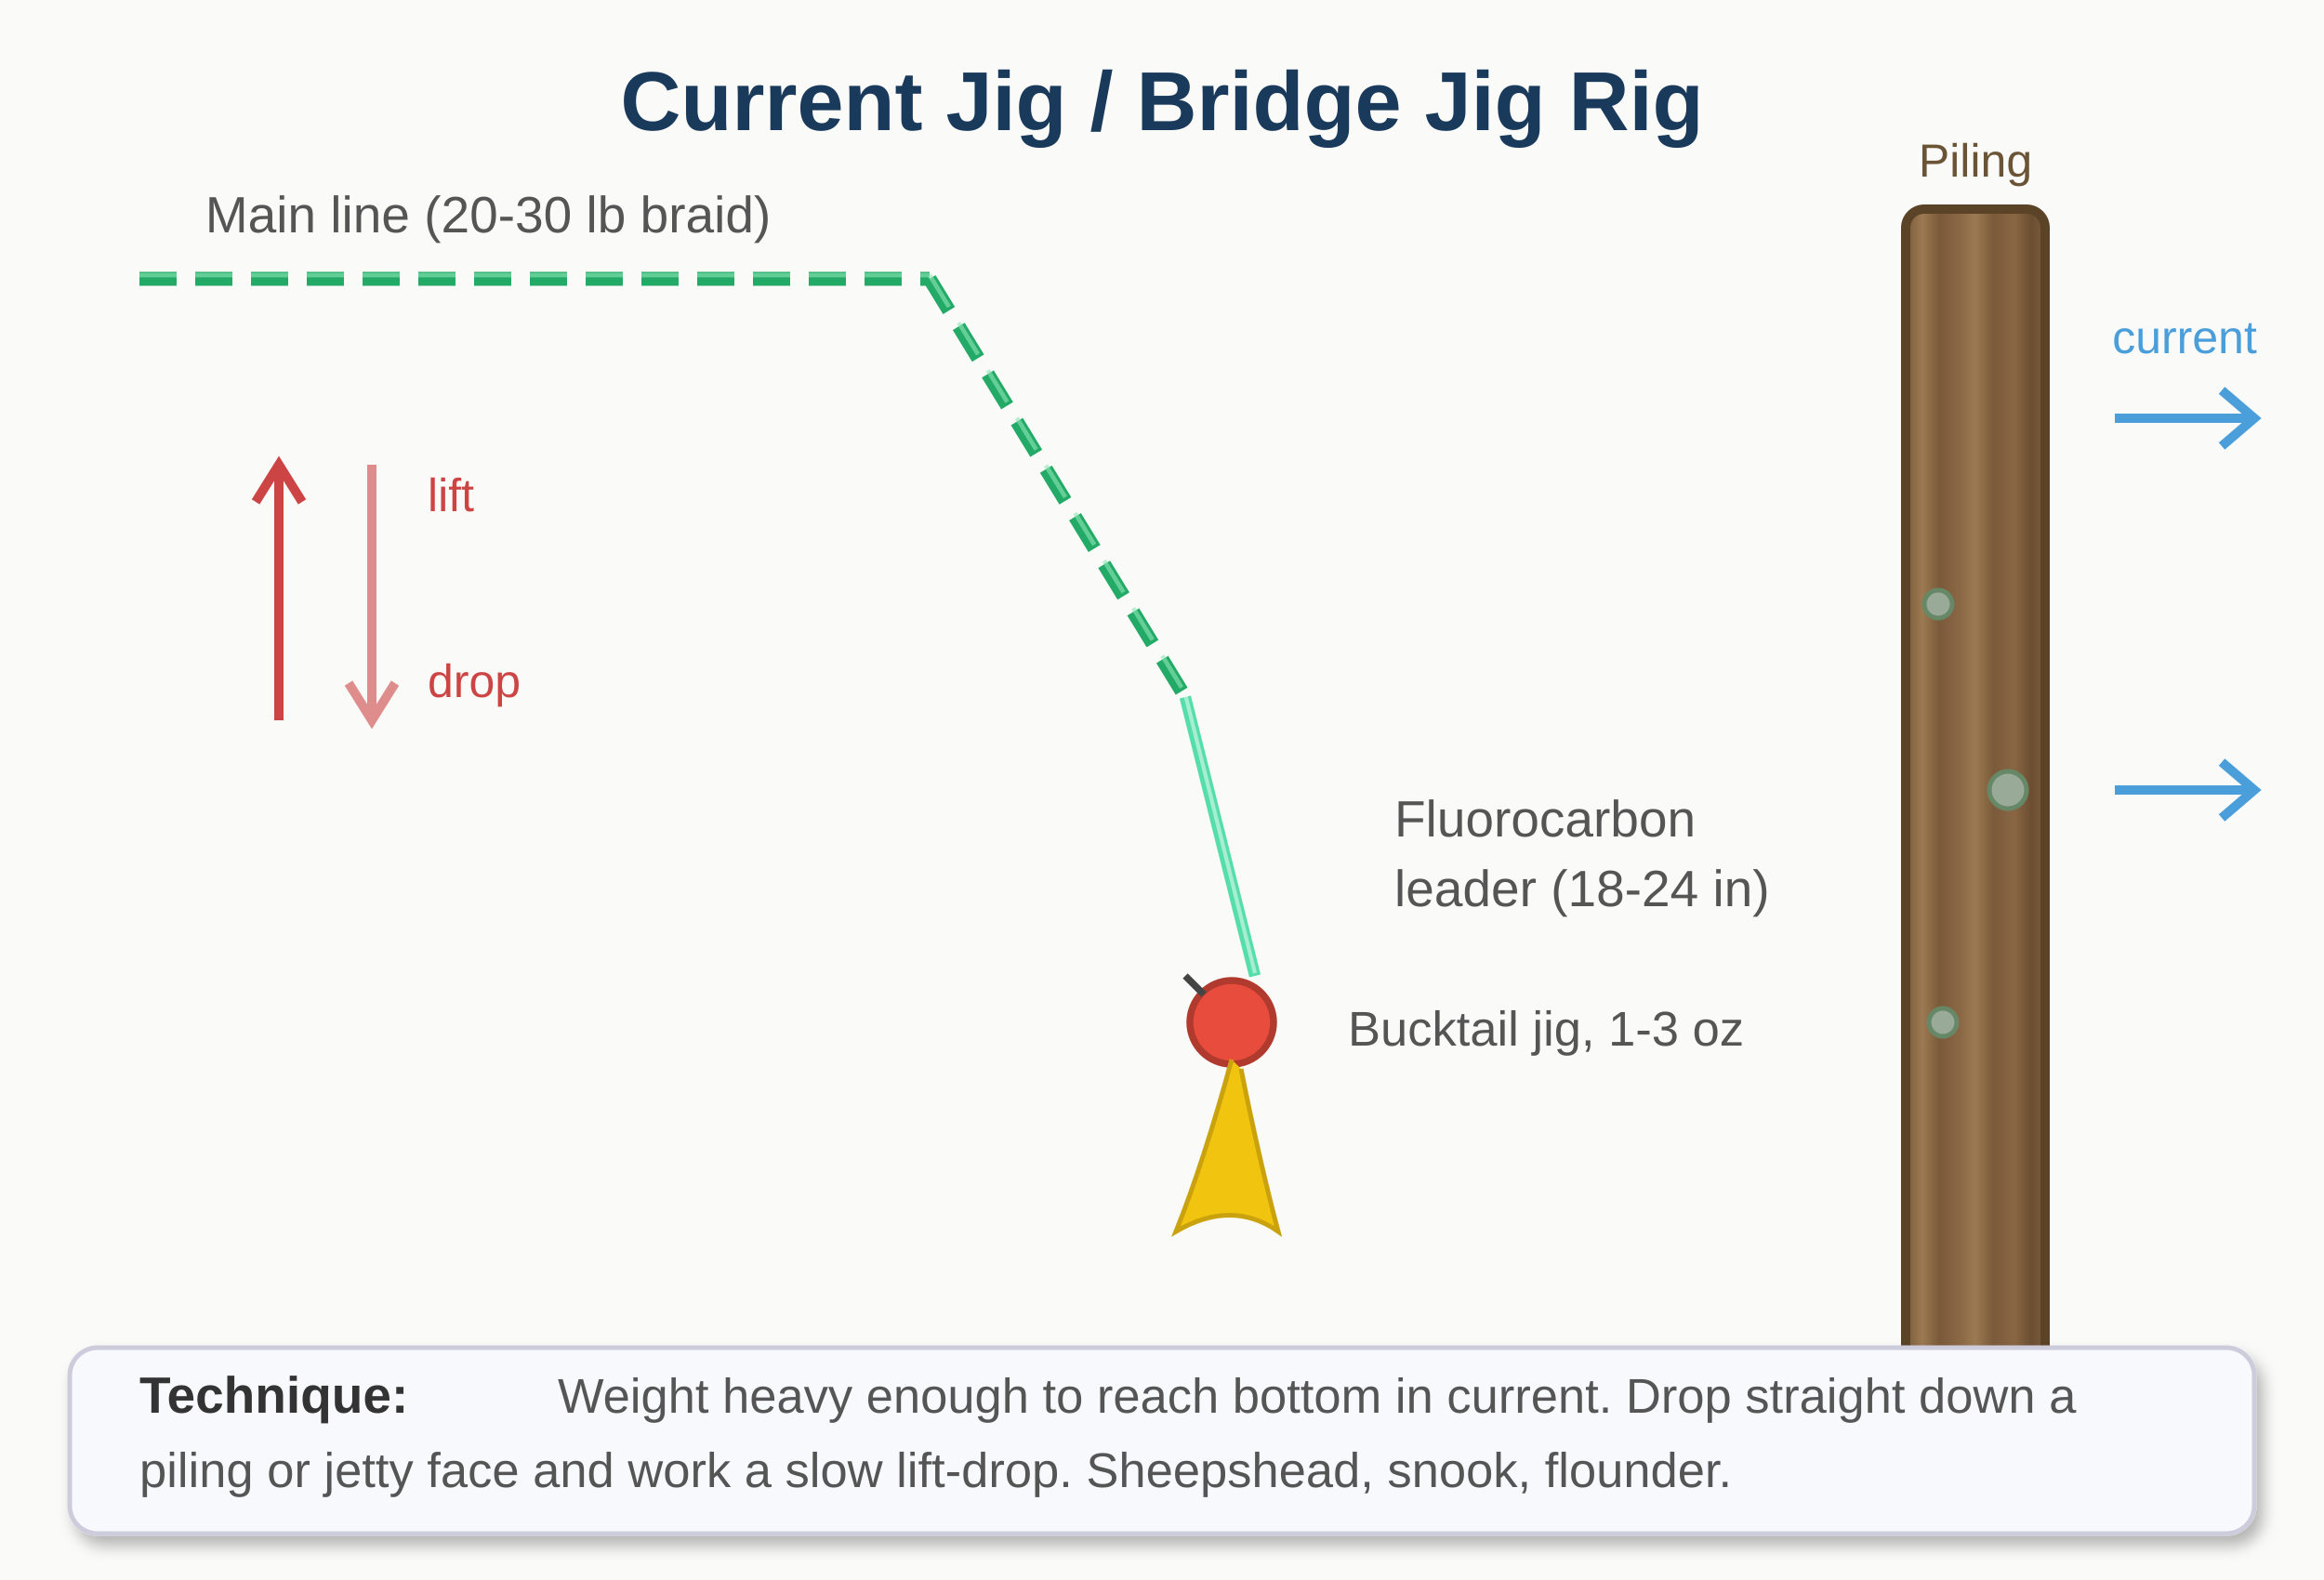
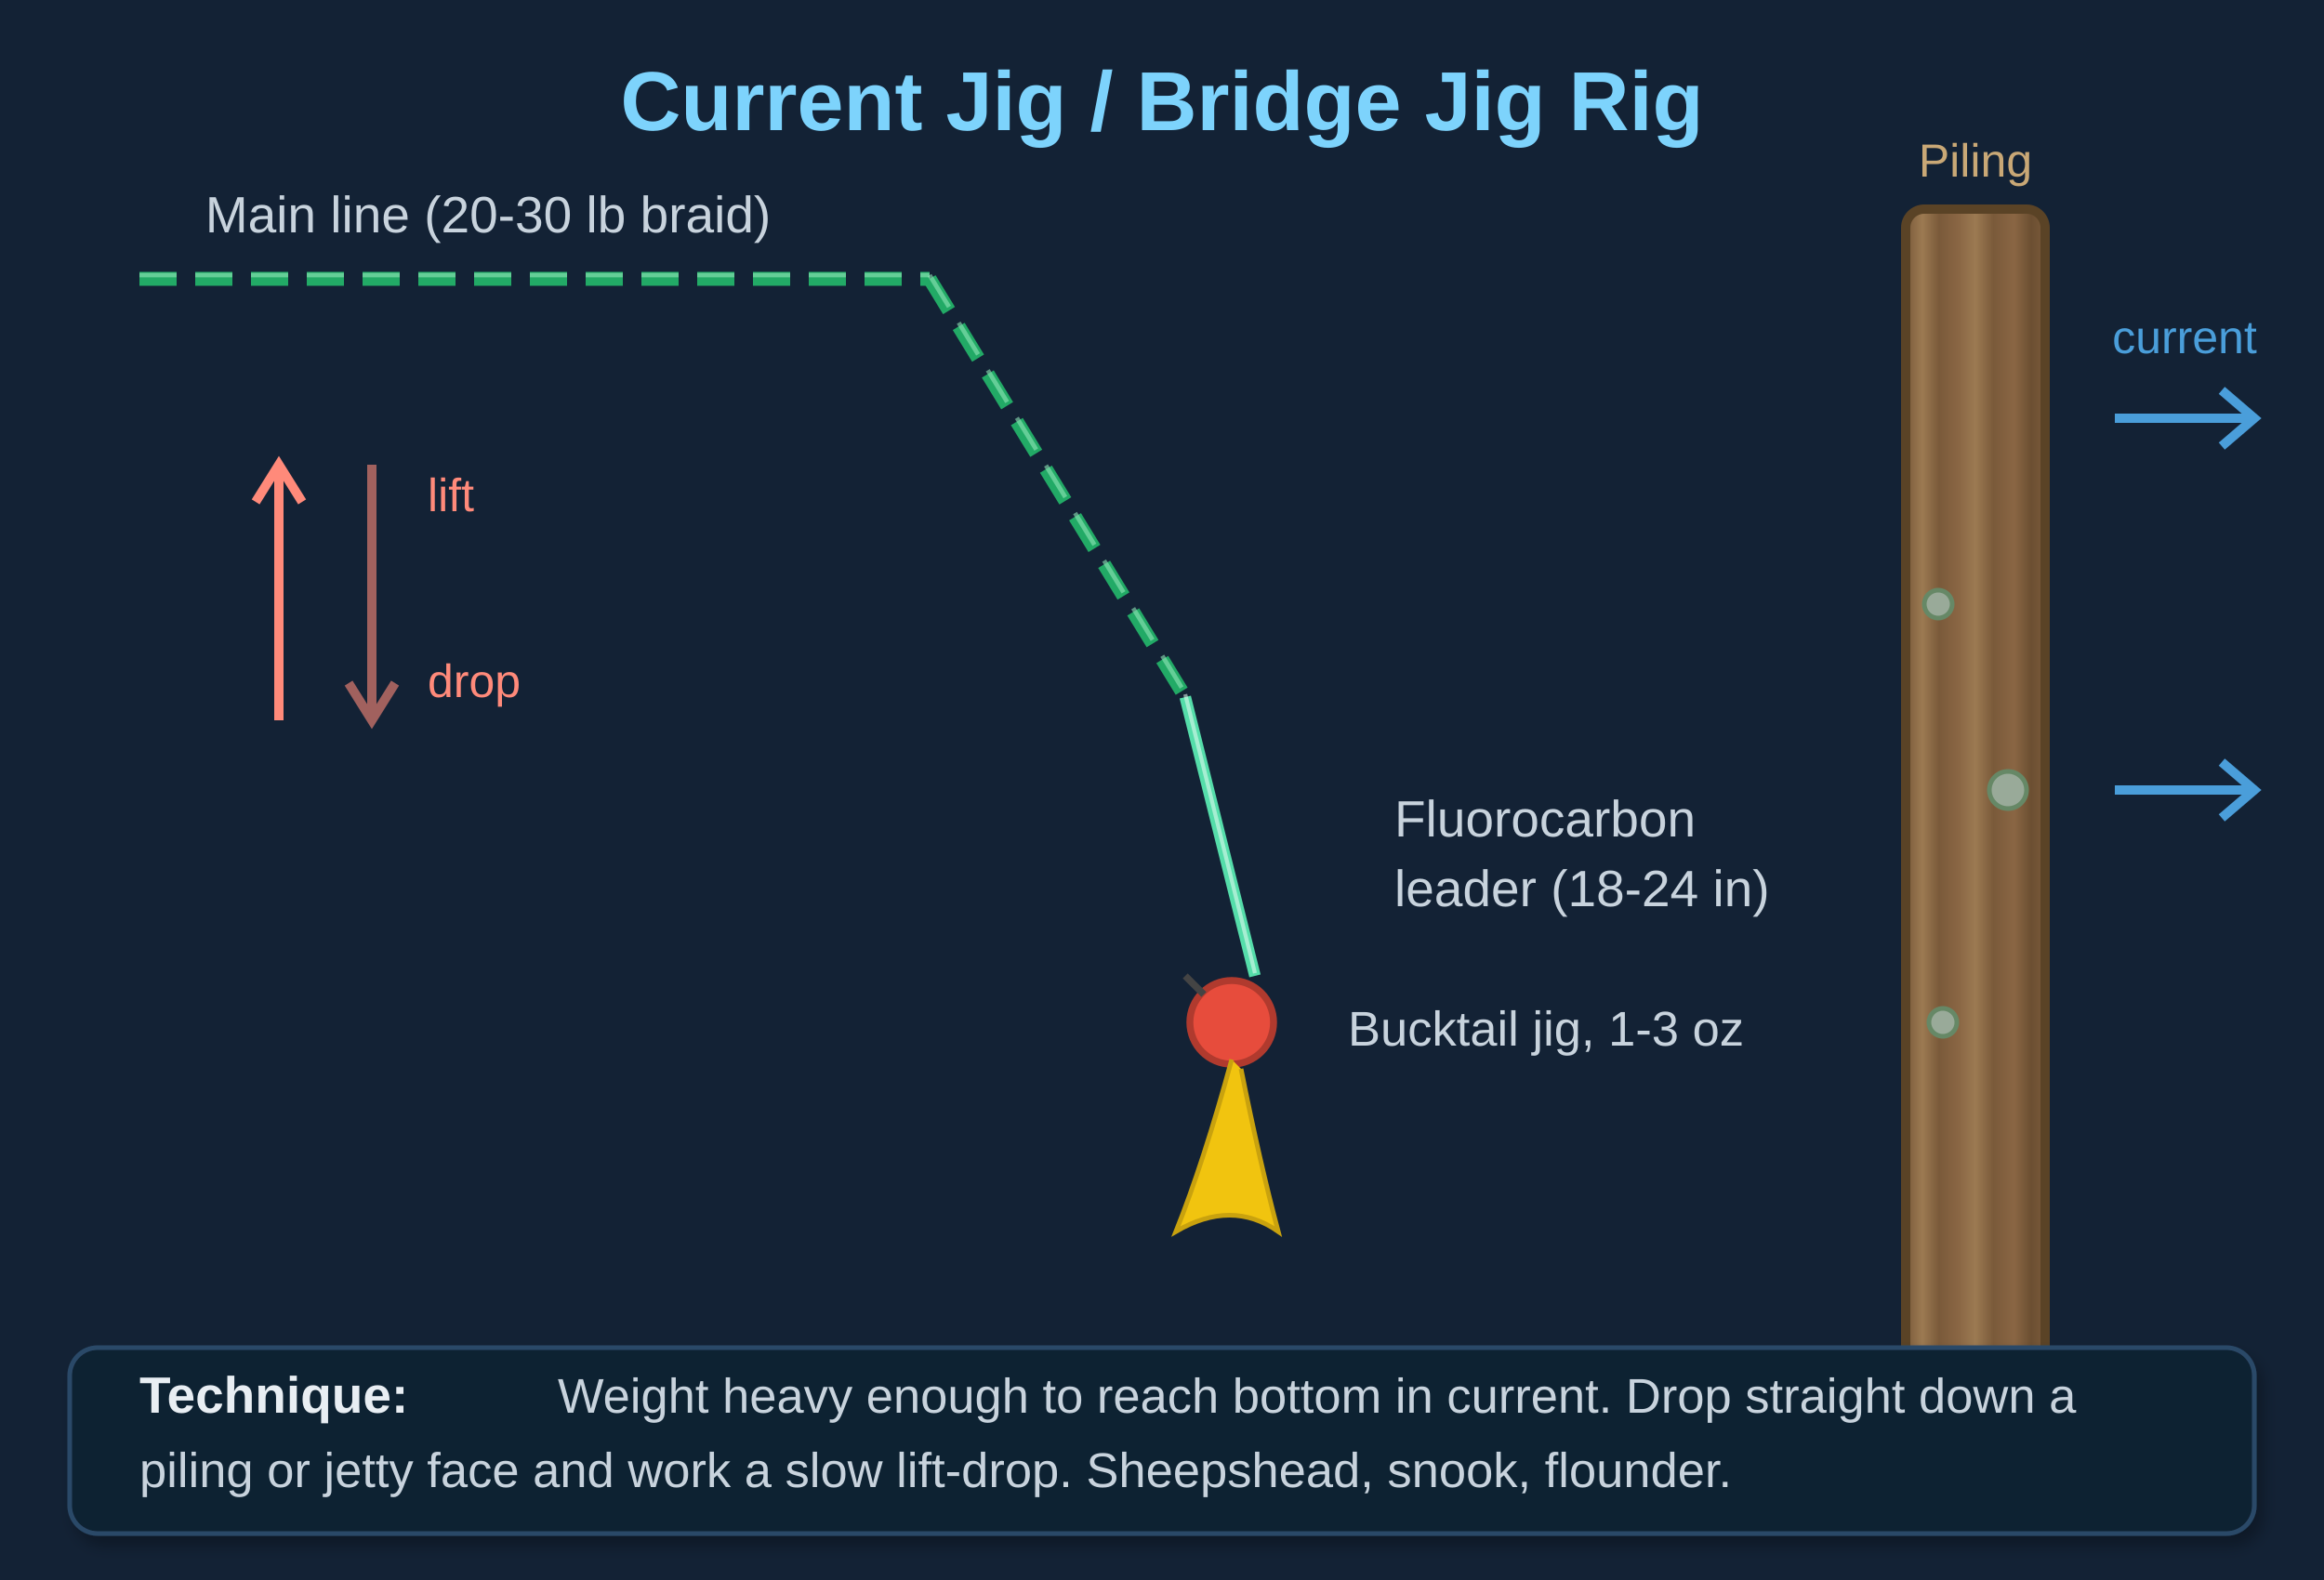
<svg xmlns="http://www.w3.org/2000/svg" viewBox="0 0 500 340" font-family="Arial, sans-serif">
-   <rect x="0" y="0" width="500" height="340" fill="#FAFAF8" />
+   <rect x="0" y="0" width="500" height="340" fill="#132235" />
  <defs>
    <linearGradient id="woodGrain" x1="0%" y1="0%" x2="100%" y2="0%">
      <stop offset="0%" stop-color="#7a5a3a" />
      <stop offset="12%" stop-color="#9c7a52" />
      <stop offset="24%" stop-color="#7a5a3a" />
      <stop offset="38%" stop-color="#8a6644" />
      <stop offset="50%" stop-color="#9c7a52" />
      <stop offset="63%" stop-color="#7a5a3a" />
      <stop offset="78%" stop-color="#8a6644" />
      <stop offset="90%" stop-color="#6b4f32" />
      <stop offset="100%" stop-color="#7a5a3a" />
    </linearGradient>
  </defs>
  <defs>
    <radialGradient id="baitGrad" cx="35%" cy="30%" r="75%">
      <stop offset="0%" stop-color="#ffe4c4" />
      <stop offset="45%" stop-color="#e8b48a" />
      <stop offset="100%" stop-color="#b5794a" />
    </radialGradient>
    <filter id="glossBlur" x="-60%" y="-60%" width="220%" height="220%">
      <feGaussianBlur stdDeviation="1.1" />
    </filter>
  </defs>
  <defs>
    <linearGradient id="steelGrad" x1="0%" y1="0%" x2="100%" y2="100%">
      <stop offset="0%" stop-color="#f2f2f2" />
      <stop offset="35%" stop-color="#b8b8b8" />
      <stop offset="70%" stop-color="#6e6e6e" />
      <stop offset="100%" stop-color="#3d3d3d" />
    </linearGradient>
    <linearGradient id="steelGradDark" x1="0%" y1="0%" x2="100%" y2="100%">
      <stop offset="0%" stop-color="#9a9a9a" />
      <stop offset="45%" stop-color="#5c5c5c" />
      <stop offset="100%" stop-color="#242424" />
    </linearGradient>
    <radialGradient id="leadGrad" cx="32%" cy="30%" r="75%">
      <stop offset="0%" stop-color="#e2e2e2" />
      <stop offset="35%" stop-color="#9a9a9a" />
      <stop offset="75%" stop-color="#5c5c5c" />
      <stop offset="100%" stop-color="#333333" />
    </radialGradient>
    <filter id="softShadow" x="-40%" y="-40%" width="180%" height="180%">
      <feDropShadow dx="1.4" dy="2.2" stdDeviation="1.6" flood-color="#000000" flood-opacity="0.28" />
    </filter>
  </defs>
-   <text x="250" y="28" text-anchor="middle" font-size="18" font-weight="bold" fill="#1a3a5c">Current Jig / Bridge Jig Rig</text>
+   <text x="250" y="28" text-anchor="middle" font-size="18" font-weight="bold" fill="#7DD3FC">Current Jig / Bridge Jig Rig</text>
  <rect x="410" y="45" width="30" height="260" rx="4" fill="url(#woodGrain)" stroke="#5a4326" stroke-width="2" />
-   <text x="425" y="38" text-anchor="middle" font-size="10" fill="#6B5335">Piling</text>
+   <text x="425" y="38" text-anchor="middle" font-size="10" fill="#c9a876">Piling</text>
  <circle cx="417" cy="130" r="3" fill="#9a9" stroke="#686" stroke-width="1" />
  <circle cx="432" cy="170" r="4" fill="#9a9" stroke="#686" stroke-width="1" />
  <circle cx="418" cy="220" r="3" fill="#9a9" stroke="#686" stroke-width="1" />
  <path d="M455 90 L485 90 M478 84 L485 90 L478 96" fill="none" stroke="#4a9eda" stroke-width="2" />
  <path d="M455 170 L485 170 M478 164 L485 170 L478 176" fill="none" stroke="#4a9eda" stroke-width="2" />
  <text x="470" y="76" text-anchor="middle" font-size="10" fill="#4a9eda">current</text>
  <line x1="30" y1="60" x2="200" y2="60" stroke="#2a6" stroke-width="3" stroke-dasharray="8,4" />
  <line x1="30" y1="59.2" x2="200" y2="59.2" stroke="#8fe6b8" stroke-width="0.96" stroke-dasharray="8,4" opacity="0.6" />
-   <text x="105" y="50" text-anchor="middle" font-size="11" fill="#555">Main line (20-30 lb braid)</text>
+   <text x="105" y="50" text-anchor="middle" font-size="11" fill="#c8d3dd">Main line (20-30 lb braid)</text>
  <line x1="200" y1="60" x2="255" y2="150" stroke="#2a6" stroke-width="3" stroke-dasharray="8,4" />
  <line x1="200" y1="59.2" x2="255" y2="149.2" stroke="#8fe6b8" stroke-width="0.96" stroke-dasharray="8,4" opacity="0.6" />
  <g transform="translate(60, 100)">
-     <path d="M0 55 L0 0 M-5 8 L0 0 L5 8" fill="none" stroke="#c44" stroke-width="2" />
-     <path d="M20 0 L20 55 M15 47 L20 55 L25 47" fill="none" stroke="#c44" stroke-width="2" opacity="0.6" />
-     <text x="32" y="10" font-size="10" fill="#c44">lift</text>
-     <text x="32" y="50" font-size="10" fill="#c44">drop</text>
+     <path d="M0 55 L0 0 M-5 8 L0 0 L5 8" fill="none" stroke="#ff8a7a" stroke-width="2" />
+     <path d="M20 0 L20 55 M15 47 L20 55 L25 47" fill="none" stroke="#ff8a7a" stroke-width="2" opacity="0.6" />
+     <text x="32" y="10" font-size="10" fill="#ff8a7a">lift</text>
+     <text x="32" y="50" font-size="10" fill="#ff8a7a">drop</text>
  </g>
  <line x1="255" y1="150" x2="270" y2="210" stroke="#5da" stroke-width="2.5" />
  <line x1="255" y1="149.4" x2="270" y2="209.4" stroke="#e8fbf3" stroke-width="0.85" opacity="0.55" />
-   <text x="300" y="180" font-size="11" fill="#555">Fluorocarbon</text>
-   <text x="300" y="195" font-size="11" fill="#555">leader (18-24 in)</text>
+   <text x="300" y="180" font-size="11" fill="#c8d3dd">Fluorocarbon</text>
+   <text x="300" y="195" font-size="11" fill="#c8d3dd">leader (18-24 in)</text>
  <g transform="translate(255, 210)">
    <circle cx="10" cy="10" r="9" fill="#e74c3c" stroke="#b03a2e" stroke-width="1.5" />
    <path d="M10 18 Q4 40 -2 55 Q10 48 20 55 Q16 40 12 20" fill="#f1c40f" stroke="#c9a20e" stroke-width="1" />
    <path d="M0 0 L4 4" stroke="#444" stroke-width="1.5" />
  </g>
-   <text x="290" y="225" font-size="10.5" fill="#555">Bucktail jig, 1-3 oz</text>
-   <rect x="15" y="290" width="470" height="40" rx="6" fill="#f7f9fc" stroke="#ccd" stroke-width="1" filter="url(#softShadow)" />
-   <text x="30" y="304" font-size="11" fill="#333" font-weight="bold">Technique:</text>
-   <text x="120" y="304" font-size="10.5" fill="#555">Weight heavy enough to reach bottom in current. Drop straight down a</text>
-   <text x="30" y="320" font-size="10.5" fill="#555">piling or jetty face and work a slow lift-drop. Sheepshead, snook, flounder.</text>
+   <text x="290" y="225" font-size="10.5" fill="#c8d3dd">Bucktail jig, 1-3 oz</text>
+   <rect x="15" y="290" width="470" height="40" rx="6" fill="#0f2032" stroke="#2c4a68" stroke-width="1" filter="url(#softShadow)" />
+   <text x="30" y="304" font-size="11" fill="#e8eef3" font-weight="bold">Technique:</text>
+   <text x="120" y="304" font-size="10.5" fill="#c8d3dd">Weight heavy enough to reach bottom in current. Drop straight down a</text>
+   <text x="30" y="320" font-size="10.5" fill="#c8d3dd">piling or jetty face and work a slow lift-drop. Sheepshead, snook, flounder.</text>
</svg>
